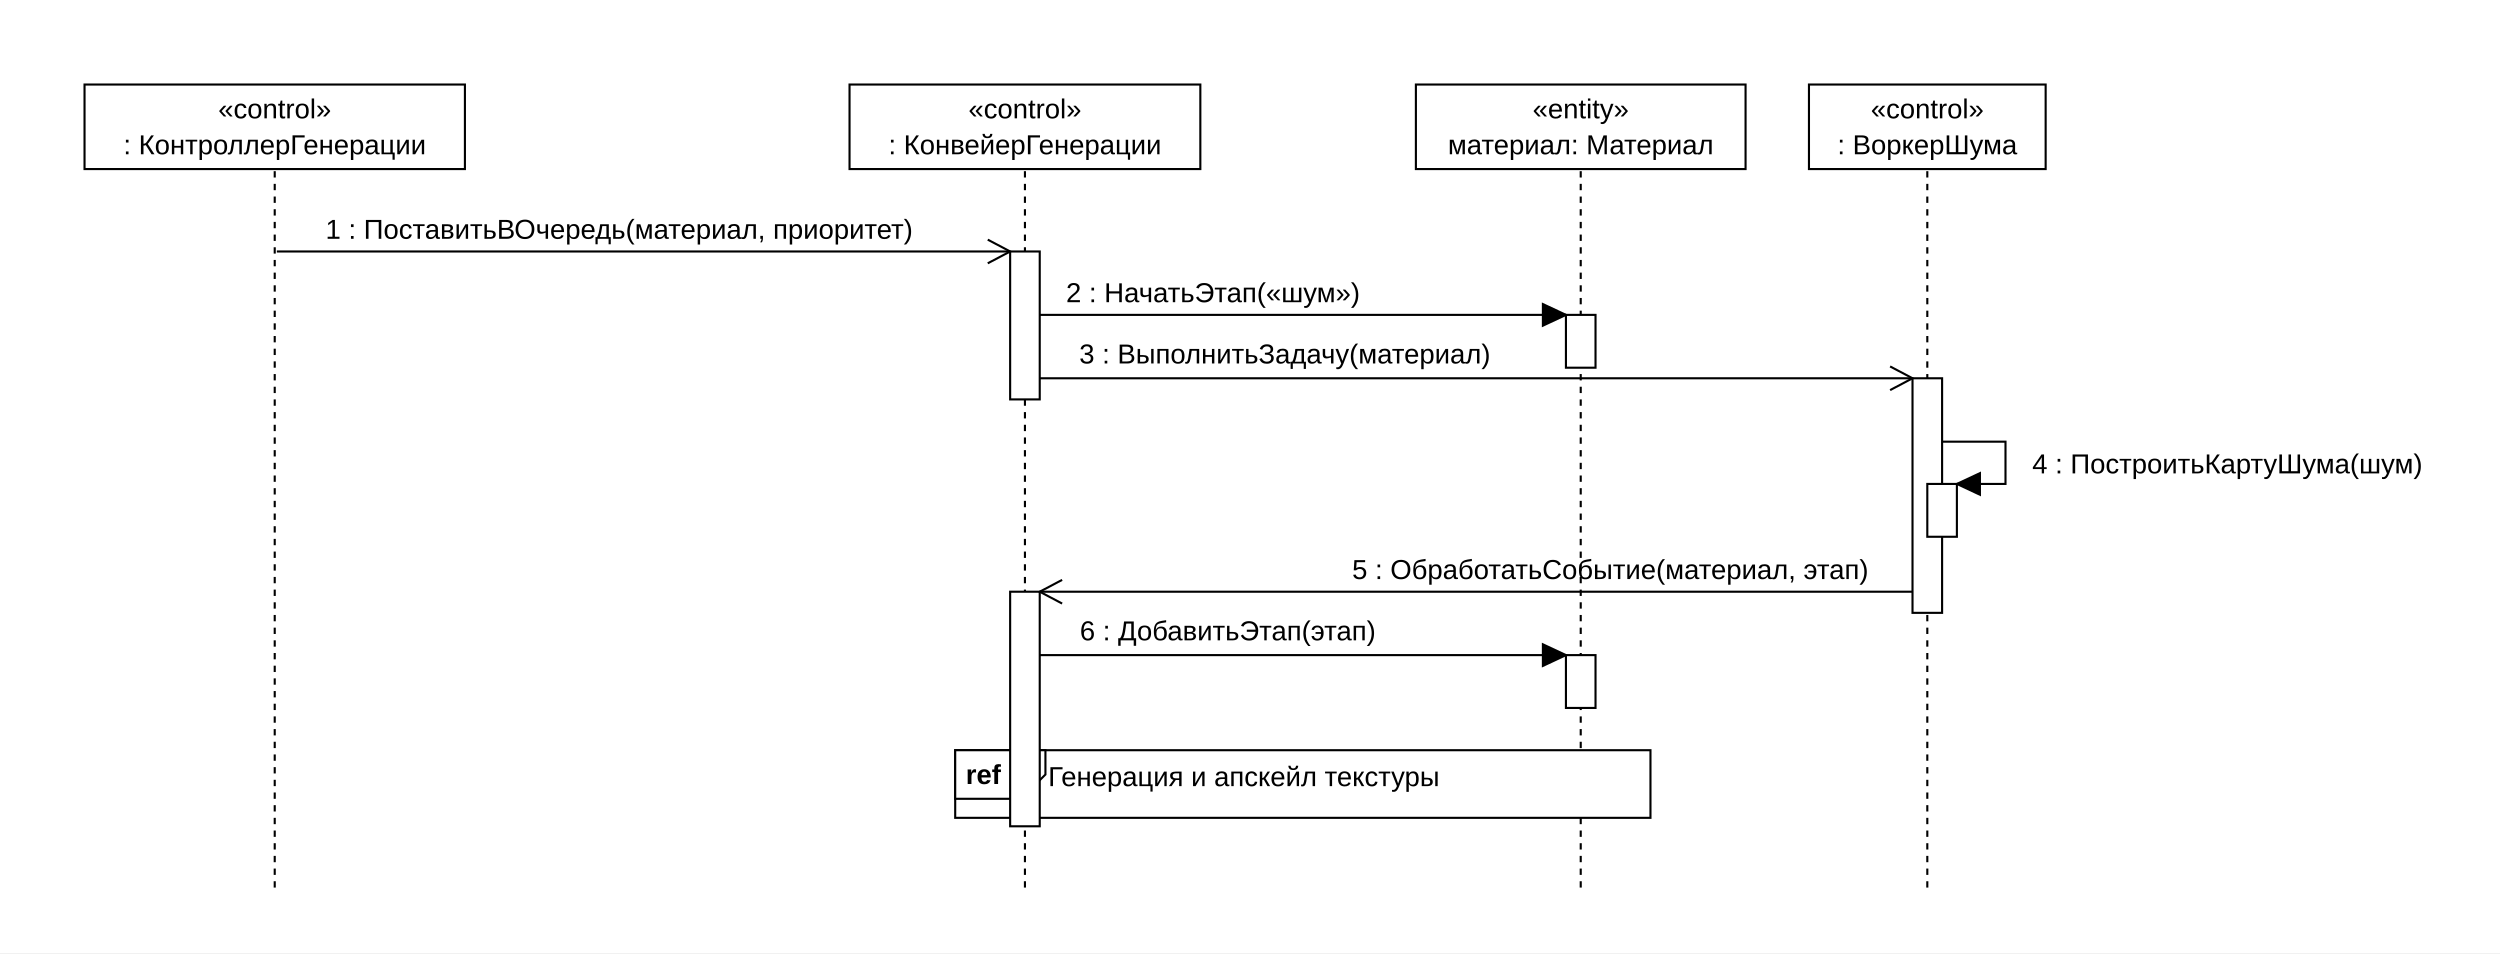
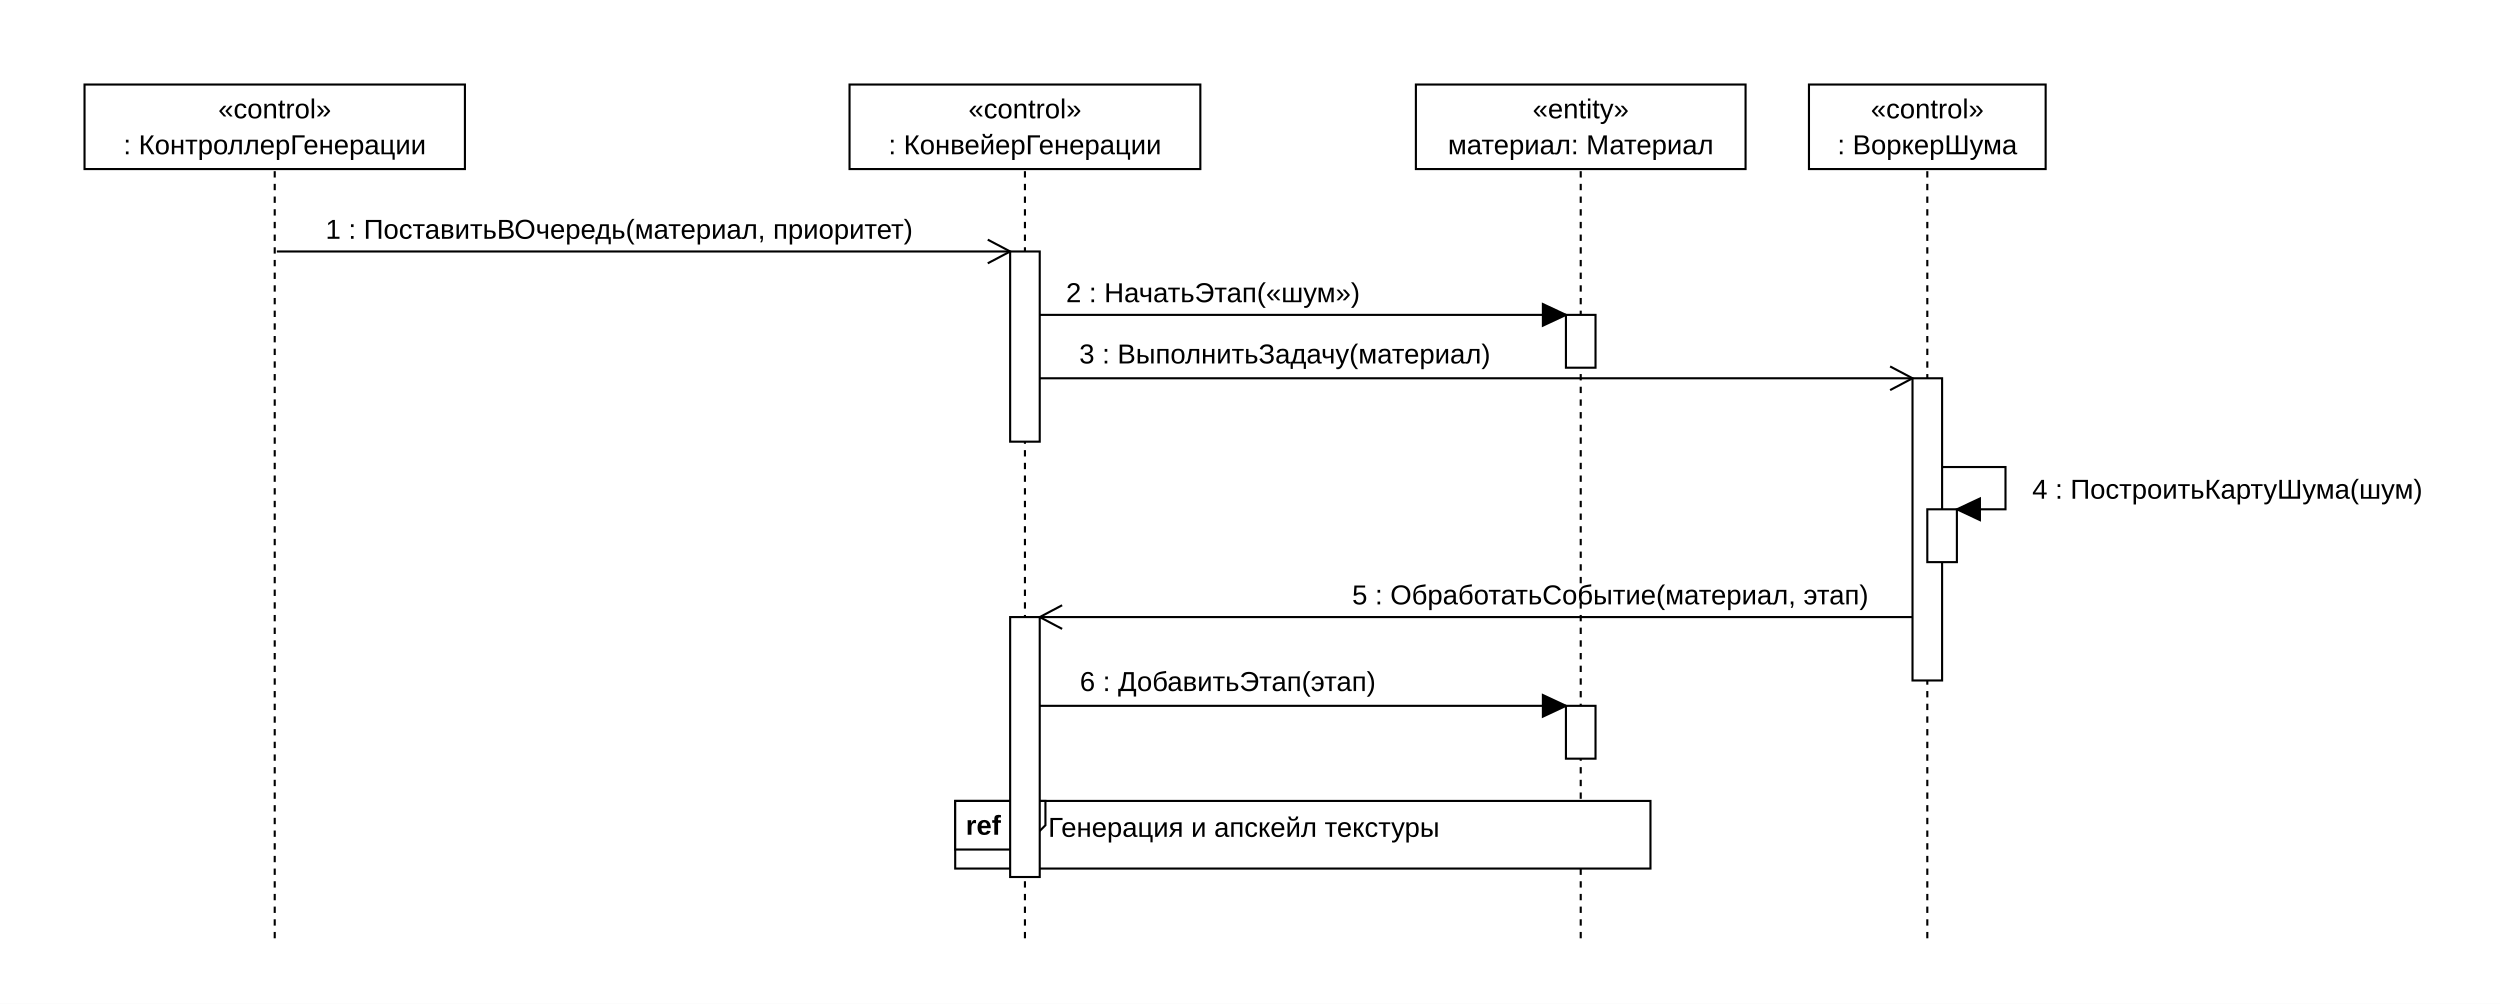
- <svg xmlns="http://www.w3.org/2000/svg" width="1183" height="451" viewBox="0 0 1183 451">
-   <rect width="1183" height="451" fill="#fff" />
-   <line x1="130.0" y1="81.0" x2="130.0" y2="421.0" stroke="#000" stroke-dasharray="3,3" />
-   <line x1="485.0" y1="81.0" x2="485.0" y2="421.0" stroke="#000" stroke-dasharray="3,3" />
-   <line x1="748.0" y1="81.0" x2="748.0" y2="421.0" stroke="#000" stroke-dasharray="3,3" />
-   <line x1="912.0" y1="81.0" x2="912.0" y2="421.0" stroke="#000" stroke-dasharray="3,3" />
+ <svg xmlns="http://www.w3.org/2000/svg" width="1183" height="475" viewBox="0 0 1183 475">
+   <rect width="1183" height="475" fill="#fff" />
+   <line x1="130.0" y1="81.0" x2="130.0" y2="445.0" stroke="#000" stroke-dasharray="3,3" />
+   <line x1="485.0" y1="81.0" x2="485.0" y2="445.0" stroke="#000" stroke-dasharray="3,3" />
+   <line x1="748.0" y1="81.0" x2="748.0" y2="445.0" stroke="#000" stroke-dasharray="3,3" />
+   <line x1="912.0" y1="81.0" x2="912.0" y2="445.0" stroke="#000" stroke-dasharray="3,3" />
  <rect x="40.0" y="40.0" width="180.0" height="40.0" fill="#fff" stroke="#000" />
  <text x="130.0" y="56.0" font-family="Arial, Helvetica, sans-serif" font-size="13" text-anchor="middle" font-weight="normal" fill="#000">«control»</text>
  <text x="130.0" y="73.0" font-family="Arial, Helvetica, sans-serif" font-size="13" text-anchor="middle" font-weight="normal" fill="#000">: КонтроллерГенерации</text>
  <rect x="402.0" y="40.0" width="166.0" height="40.0" fill="#fff" stroke="#000" />
  <text x="485.0" y="56.0" font-family="Arial, Helvetica, sans-serif" font-size="13" text-anchor="middle" font-weight="normal" fill="#000">«control»</text>
  <text x="485.0" y="73.0" font-family="Arial, Helvetica, sans-serif" font-size="13" text-anchor="middle" font-weight="normal" fill="#000">: КонвейерГенерации</text>
  <rect x="670.0" y="40.0" width="156.0" height="40.0" fill="#fff" stroke="#000" />
  <text x="748.0" y="56.0" font-family="Arial, Helvetica, sans-serif" font-size="13" text-anchor="middle" font-weight="normal" fill="#000">«entity»</text>
  <text x="748.0" y="73.0" font-family="Arial, Helvetica, sans-serif" font-size="13" text-anchor="middle" font-weight="normal" fill="#000">материал: Материал</text>
  <rect x="856.0" y="40.0" width="112.0" height="40.0" fill="#fff" stroke="#000" />
  <text x="912.0" y="56.0" font-family="Arial, Helvetica, sans-serif" font-size="13" text-anchor="middle" font-weight="normal" fill="#000">«control»</text>
  <text x="912.0" y="73.0" font-family="Arial, Helvetica, sans-serif" font-size="13" text-anchor="middle" font-weight="normal" fill="#000">: ВоркерШума</text>
-   <rect x="452.0" y="355.0" width="329.0" height="32.0" fill="#fff" stroke="#000" />
-   <polygon points="452.0,355.0 452.0,378.0 483.2,378.0 494.7,366.5 494.7,355.0" fill="#fff" stroke="#000" />
-   <text x="457.0" y="371.0" font-family="Arial, Helvetica, sans-serif" font-size="13" text-anchor="start" font-weight="bold" fill="#000">ref</text>
-   <text x="496.0" y="372.0" font-family="Arial, Helvetica, sans-serif" font-size="13" text-anchor="start" font-weight="normal" fill="#000">Генерация и апскейл текстуры</text>
-   <rect x="478.0" y="119.0" width="14.0" height="70.0" fill="#fff" stroke="#000" />
+   <rect x="452.0" y="379.0" width="329.0" height="32.0" fill="#fff" stroke="#000" />
+   <polygon points="452.0,379.0 452.0,402.0 483.2,402.0 494.7,390.5 494.7,379.0" fill="#fff" stroke="#000" />
+   <text x="457.0" y="395.0" font-family="Arial, Helvetica, sans-serif" font-size="13" text-anchor="start" font-weight="bold" fill="#000">ref</text>
+   <text x="496.0" y="396.0" font-family="Arial, Helvetica, sans-serif" font-size="13" text-anchor="start" font-weight="normal" fill="#000">Генерация и апскейл текстуры</text>
+   <rect x="478.0" y="119.0" width="14.0" height="90.0" fill="#fff" stroke="#000" />
  <rect x="741.0" y="149.0" width="14.0" height="25.0" fill="#fff" stroke="#000" />
-   <rect x="905.0" y="179.0" width="14.0" height="111.0" fill="#fff" stroke="#000" />
-   <rect x="912.0" y="229.0" width="14.0" height="25.0" fill="#fff" stroke="#000" />
-   <rect x="478.0" y="280.0" width="14.0" height="111.0" fill="#fff" stroke="#000" />
-   <rect x="741.0" y="310.0" width="14.0" height="25.0" fill="#fff" stroke="#000" />
+   <rect x="905.0" y="179.0" width="14.0" height="143.0" fill="#fff" stroke="#000" />
+   <rect x="912.0" y="241.0" width="14.0" height="25.0" fill="#fff" stroke="#000" />
+   <rect x="478.0" y="292.0" width="14.0" height="123.0" fill="#fff" stroke="#000" />
+   <rect x="741.0" y="334.0" width="14.0" height="25.0" fill="#fff" stroke="#000" />
  <path d="M131.0,119.0 L478.0,119.0" fill="none" stroke="#000" />
  <path d="M467.4,113.4 L478.0,119.0 L467.4,124.6" fill="none" stroke="#000" />
  <text x="293.0" y="113.0" font-family="Arial, Helvetica, sans-serif" font-size="13" text-anchor="middle" font-weight="normal" fill="#000">1 : ПоставитьВОчередь(материал, приоритет)</text>
  <path d="M492.0,149.0 L741.0,149.0" fill="none" stroke="#000" />
  <polygon points="741.0,149.0 730.1,143.9 730.1,154.1" fill="#000" stroke="#000" />
  <text x="574.0" y="143.0" font-family="Arial, Helvetica, sans-serif" font-size="13" text-anchor="middle" font-weight="normal" fill="#000">2 : НачатьЭтап(«шум»)</text>
  <path d="M492.0,179.0 L905.0,179.0" fill="none" stroke="#000" />
  <path d="M894.4,173.4 L905.0,179.0 L894.4,184.6" fill="none" stroke="#000" />
  <text x="608.0" y="172.0" font-family="Arial, Helvetica, sans-serif" font-size="13" text-anchor="middle" font-weight="normal" fill="#000">3 : ВыполнитьЗадачу(материал)</text>
-   <path d="M919.0,209.0 L949.0,209.0 L949.0,229.0 L926.0,229.0" fill="none" stroke="#000" />
-   <polygon points="926.0,229.0 936.9,234.1 936.9,223.9" fill="#000" stroke="#000" />
-   <text x="1054.0" y="224.0" font-family="Arial, Helvetica, sans-serif" font-size="13" text-anchor="middle" font-weight="normal" fill="#000">4 : ПостроитьКартуШума(шум)</text>
-   <path d="M905.0,280.0 L492.0,280.0" fill="none" stroke="#000" />
-   <path d="M502.6,285.6 L492.0,280.0 L502.6,274.4" fill="none" stroke="#000" />
-   <text x="762.0" y="274.0" font-family="Arial, Helvetica, sans-serif" font-size="13" text-anchor="middle" font-weight="normal" fill="#000">5 : ОбработатьСобытие(материал, этап)</text>
-   <path d="M492.0,310.0 L741.0,310.0" fill="none" stroke="#000" />
-   <polygon points="741.0,310.0 730.1,304.9 730.1,315.1" fill="#000" stroke="#000" />
-   <text x="581.0" y="303.0" font-family="Arial, Helvetica, sans-serif" font-size="13" text-anchor="middle" font-weight="normal" fill="#000">6 : ДобавитьЭтап(этап)</text>
+   <path d="M919.0,221.0 L949.0,221.0 L949.0,241.0 L926.0,241.0" fill="none" stroke="#000" />
+   <polygon points="926.0,241.0 936.9,246.1 936.9,235.9" fill="#000" stroke="#000" />
+   <text x="1054.0" y="236.0" font-family="Arial, Helvetica, sans-serif" font-size="13" text-anchor="middle" font-weight="normal" fill="#000">4 : ПостроитьКартуШума(шум)</text>
+   <path d="M905.0,292.0 L492.0,292.0" fill="none" stroke="#000" />
+   <path d="M502.6,297.6 L492.0,292.0 L502.6,286.4" fill="none" stroke="#000" />
+   <text x="762.0" y="286.0" font-family="Arial, Helvetica, sans-serif" font-size="13" text-anchor="middle" font-weight="normal" fill="#000">5 : ОбработатьСобытие(материал, этап)</text>
+   <path d="M492.0,334.0 L741.0,334.0" fill="none" stroke="#000" />
+   <polygon points="741.0,334.0 730.1,328.9 730.1,339.1" fill="#000" stroke="#000" />
+   <text x="581.0" y="327.0" font-family="Arial, Helvetica, sans-serif" font-size="13" text-anchor="middle" font-weight="normal" fill="#000">6 : ДобавитьЭтап(этап)</text>
</svg>
